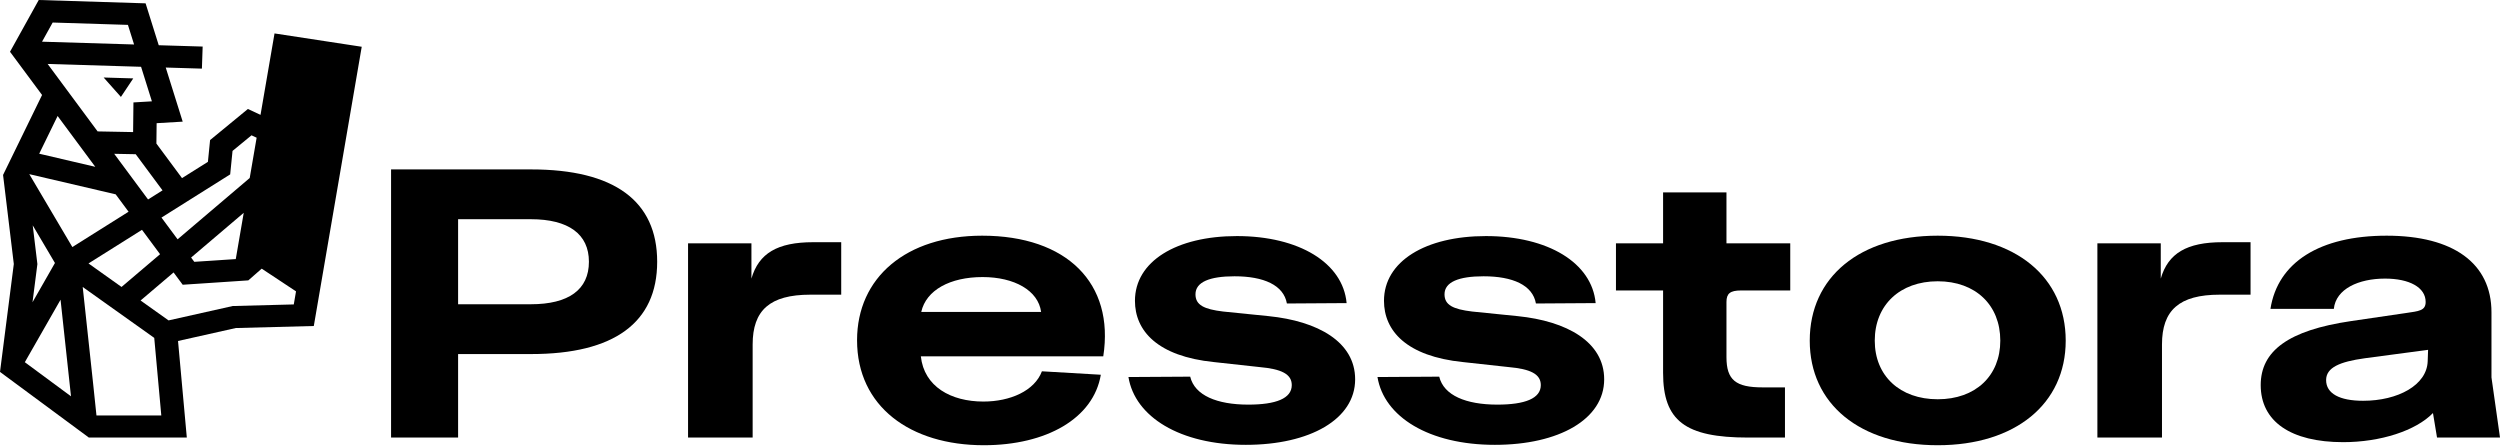
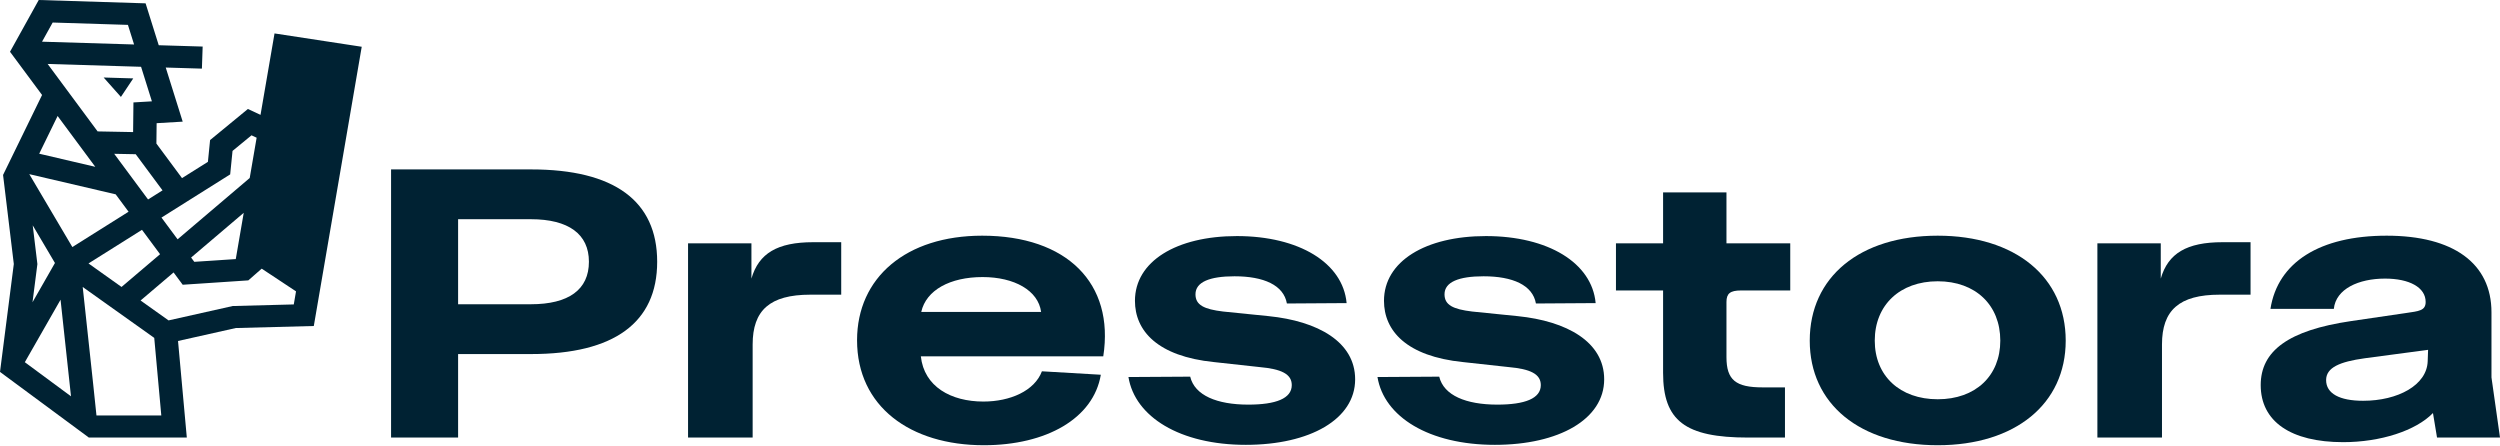
- <svg xmlns="http://www.w3.org/2000/svg" fill="currentColor" fill-rule="evenodd" viewBox="210.854 679.179 2578.293 459.171">
+ <svg xmlns="http://www.w3.org/2000/svg" fill="#002233" fill-rule="evenodd" viewBox="210.854 679.179 2578.293 459.171">
  <g transform="matrix(0.855219,0,0,0.806349,0,0)">
    <g transform="matrix(4.166667,0,0,4.166667,886.6735,1229.479)">
      <path d="M0,0.467C10.937,0.467 16.815,-4 16.815,-12.583C16.815,-21.052 10.937,-25.637 0,-25.637L-21.047,-25.637L-21.047,0.467L0,0.467ZM-40.448,-40.921L0.118,-40.921C24.104,-40.921 36.569,-31.281 36.569,-12.583C36.569,6.111 24.104,15.755 0.118,15.755L-21.047,15.755L-21.047,41.388L-40.448,41.388L-40.448,-40.921Z" style="fill-rule:nonzero;" />
    </g>
    <g transform="matrix(4.166667,0,0,4.166667,1076.276,1400.449)">
      <path d="M0,-59.26L18.343,-59.26L18.343,-48.442C20.459,-56.203 25.869,-59.613 36.216,-59.613L44.329,-59.613L44.329,-43.505L35.394,-43.505C23.635,-43.505 18.696,-38.682 18.696,-28.217L18.696,0.353L0,0.353L0,-59.26Z" style="fill-rule:nonzero;" />
    </g>
    <g transform="matrix(4.166667,0,0,4.166667,1502.03,1314.234)">
      <path d="M0,-17.521C-0.825,-24.107 -7.76,-28.221 -16.933,-28.221C-26.34,-28.221 -33.278,-24.222 -34.687,-17.521L0,-17.521ZM-53.267,-8.819C-53.267,-28.103 -39.039,-40.921 -17.051,-40.921C7.408,-40.921 21.283,-26.341 17.989,-3.882L-34.806,-3.882C-33.866,5.409 -26.104,9.993 -16.698,9.993C-8.938,9.993 -1.883,6.703 0.235,0.706L17.284,1.762C15.168,15.167 1.529,23.4 -16.58,23.4C-37.863,23.4 -53.267,11.521 -53.267,-8.819" style="fill-rule:nonzero;" />
    </g>
    <g transform="matrix(4.166667,0,0,4.166667,1607.35,1230.95)">
      <path d="M0,22.455L17.873,22.34C19.167,28.099 25.633,30.924 34.687,30.924C42.684,30.924 47.27,29.041 47.27,24.927C47.27,21.517 44.213,19.986 37.981,19.401L24.811,17.87C8.349,16.105 1.883,8.23 1.883,-0.942C1.883,-13.054 13.875,-20.814 31.395,-20.814C49.386,-20.814 62.085,-12.583 63.143,-0.239L45.858,-0.119C44.918,-5.765 39.156,-8.47 30.69,-8.47C23.517,-8.47 19.401,-6.705 19.401,-2.94C19.401,0.35 21.872,1.644 27.398,2.348L40.568,3.76C54.796,5.288 65.612,11.64 65.612,23.162C65.612,35.389 52.562,43.269 33.982,43.269C14.933,43.269 1.883,34.685 0,22.455" style="fill-rule:nonzero;" />
    </g>
    <g transform="matrix(4.166667,0,0,4.166667,1907.663,1230.95)">
      <path d="M0,22.455L17.873,22.34C19.167,28.099 25.633,30.924 34.687,30.924C42.684,30.924 47.27,29.041 47.27,24.927C47.27,21.517 44.213,19.986 37.981,19.401L24.811,17.87C8.349,16.105 1.883,8.23 1.883,-0.942C1.883,-13.054 13.875,-20.814 31.395,-20.814C49.386,-20.814 62.085,-12.583 63.143,-0.239L45.858,-0.119C44.918,-5.765 39.156,-8.47 30.69,-8.47C23.517,-8.47 19.401,-6.705 19.401,-2.94C19.401,0.35 21.872,1.644 27.398,2.348L40.568,3.76C54.796,5.288 65.612,11.64 65.612,23.162C65.612,35.389 52.562,43.269 33.982,43.269C14.933,43.269 1.883,34.685 0,22.455" style="fill-rule:nonzero;" />
    </g>
    <g transform="matrix(4.166667,0,0,4.166667,2252.083,1171.169)">
      <path d="M0,35.509L0,10.229L-13.639,10.229L-13.639,-4.232L0,-4.232L0,-19.872L18.343,-19.872L18.343,-4.232L36.803,-4.232L36.803,10.229L22.575,10.229C19.401,10.229 18.343,11.17 18.343,13.757L18.343,30.69C18.343,37.743 21.047,39.979 28.809,39.979L35.275,39.979L35.275,55.381L24.575,55.381C6.35,55.381 0,50.208 0,35.509" style="fill-rule:nonzero;" />
    </g>
    <g transform="matrix(4.166667,0,0,4.166667,2583.276,1202.519)">
      <path d="M0,36.101C10.936,36.101 18.109,28.926 18.109,18.109C18.109,7.174 10.936,-0.115 0,-0.115C-10.936,-0.115 -18.225,7.174 -18.225,18.109C-18.225,28.926 -10.936,36.101 0,36.101M-37.04,18.109C-37.04,-1.409 -22.575,-14.11 0,-14.11C22.459,-14.11 37.04,-1.409 37.04,18.109C37.04,37.51 22.459,50.211 0,50.211C-22.575,50.211 -37.04,37.51 -37.04,18.109" style="fill-rule:nonzero;" />
    </g>
    <g transform="matrix(4.166667,0,0,4.166667,2775.808,1400.449)">
      <path d="M0,-59.26L18.343,-59.26L18.343,-48.442C20.459,-56.203 25.869,-59.613 36.216,-59.613L44.329,-59.613L44.329,-43.505L35.394,-43.505C23.635,-43.505 18.696,-38.682 18.696,-28.217L18.696,0.353L0,0.353L0,-59.26Z" style="fill-rule:nonzero;" />
    </g>
    <g transform="matrix(4.166667,0,0,4.166667,3096.216,1196.646)">
      <path d="M0,37.978C10.112,37.978 18.46,33.159 18.696,25.869L18.814,22.341L0.471,24.928C-6.701,25.984 -10.7,27.749 -10.7,31.628C-10.7,35.747 -6.819,37.978 0,37.978M-29.63,33.159C-29.63,22.694 -21.636,16.344 -3.527,13.521L12.347,11.052C16.109,10.464 18.109,10.349 18.109,7.642C18.109,3.173 13.405,0.471 6.35,0.471C-1.294,0.471 -7.878,3.643 -8.466,9.758L-26.809,9.758C-24.693,-4.588 -12.465,-12.701 6.82,-12.701C26.104,-12.701 37.158,-4.232 37.158,10.818L37.158,30.807L39.626,49.267L21.401,49.267L20.225,41.742C15.286,47.151 5.057,50.679 -5.761,50.679C-20.929,50.679 -29.63,44.329 -29.63,33.159" style="fill-rule:nonzero;" />
    </g>
    <g>
      <g transform="matrix(4.166667,0,0,4.166667,600.8206,1012.564)">
        <path d="M0,52.581L-17.67,53.069L-36.242,57.486L-44.339,51.375L-34.788,42.764L-32.15,46.538L-13.159,45.199L-9.283,41.599L0.648,48.571L0,52.581ZM-57.106,86.668C-57.106,86.668 -58.413,73.163 -61.088,47.227L-40.384,62.851L-38.342,86.668L-57.106,86.668ZM-76.549,12.589L-51.545,18.786L-47.816,24.124L-64.085,34.97L-76.549,12.589ZM-75.555,28.308L-69.123,39.861L-75.617,51.911L-74.204,40.193L-75.555,28.308ZM-77.839,70.316L-77.839,70.313L-67.5,51.137C-66.397,61.888 -65.219,73.406 -64.476,80.788L-77.839,70.316ZM-68.353,-5.264L-57.448,10.339L-73.679,6.316L-68.353,-5.264ZM-72.858,-28.07L-69.782,-33.95L-48.001,-33.229L-46.222,-27.213L-72.858,-28.07ZM-41.063,-9.761L-46.404,-9.426L-46.501,-0.322L-56.776,-0.53L-71.239,-21.235L-44.197,-20.365L-41.063,-9.761ZM-38.699,37.166L-49.849,47.218L-59.411,40L-43.932,29.68L-38.699,37.166ZM-37.987,17.571L-42.175,20.362L-51.97,6.347L-45.745,6.473L-37.987,17.571ZM-14.486,24.463L-16.788,38.661L-28.796,39.505L-29.713,38.19L-14.486,24.463ZM-18.404,12.663L-17.726,5.459L-12.233,0.669L-10.751,1.404L-12.755,13.776L-33.626,32.592L-38.291,25.92L-18.404,12.663ZM-5.572,-30.604L-9.626,-5.606L-13.274,-7.419L-24.222,2.13L-24.851,8.812L-32.348,13.807L-39.76,3.203L-39.693,-3.054L-32.15,-3.527L-37.06,-20.135L-26.589,-19.799L-26.372,-26.574L-39.085,-26.983L-42.888,-39.842L-73.814,-40.866L-82.127,-24.975L-72.85,-11.71L-84.139,12.838L-81.029,40.169L-85.025,73.296L-59.313,93.447L-30.958,93.447L-33.499,63.801L-16.783,59.826L5.796,59.202L19.665,-26.512L-5.572,-30.604Z" style="fill-rule:nonzero;" />
      </g>
      <g transform="matrix(4.166667,0,0,4.166667,407.2526,965.1191)">
        <path d="M0,-5.414L-8.576,-5.687L-3.575,0.273L0,-5.414Z" style="fill-rule:nonzero;" />
      </g>
    </g>
  </g>
</svg>
